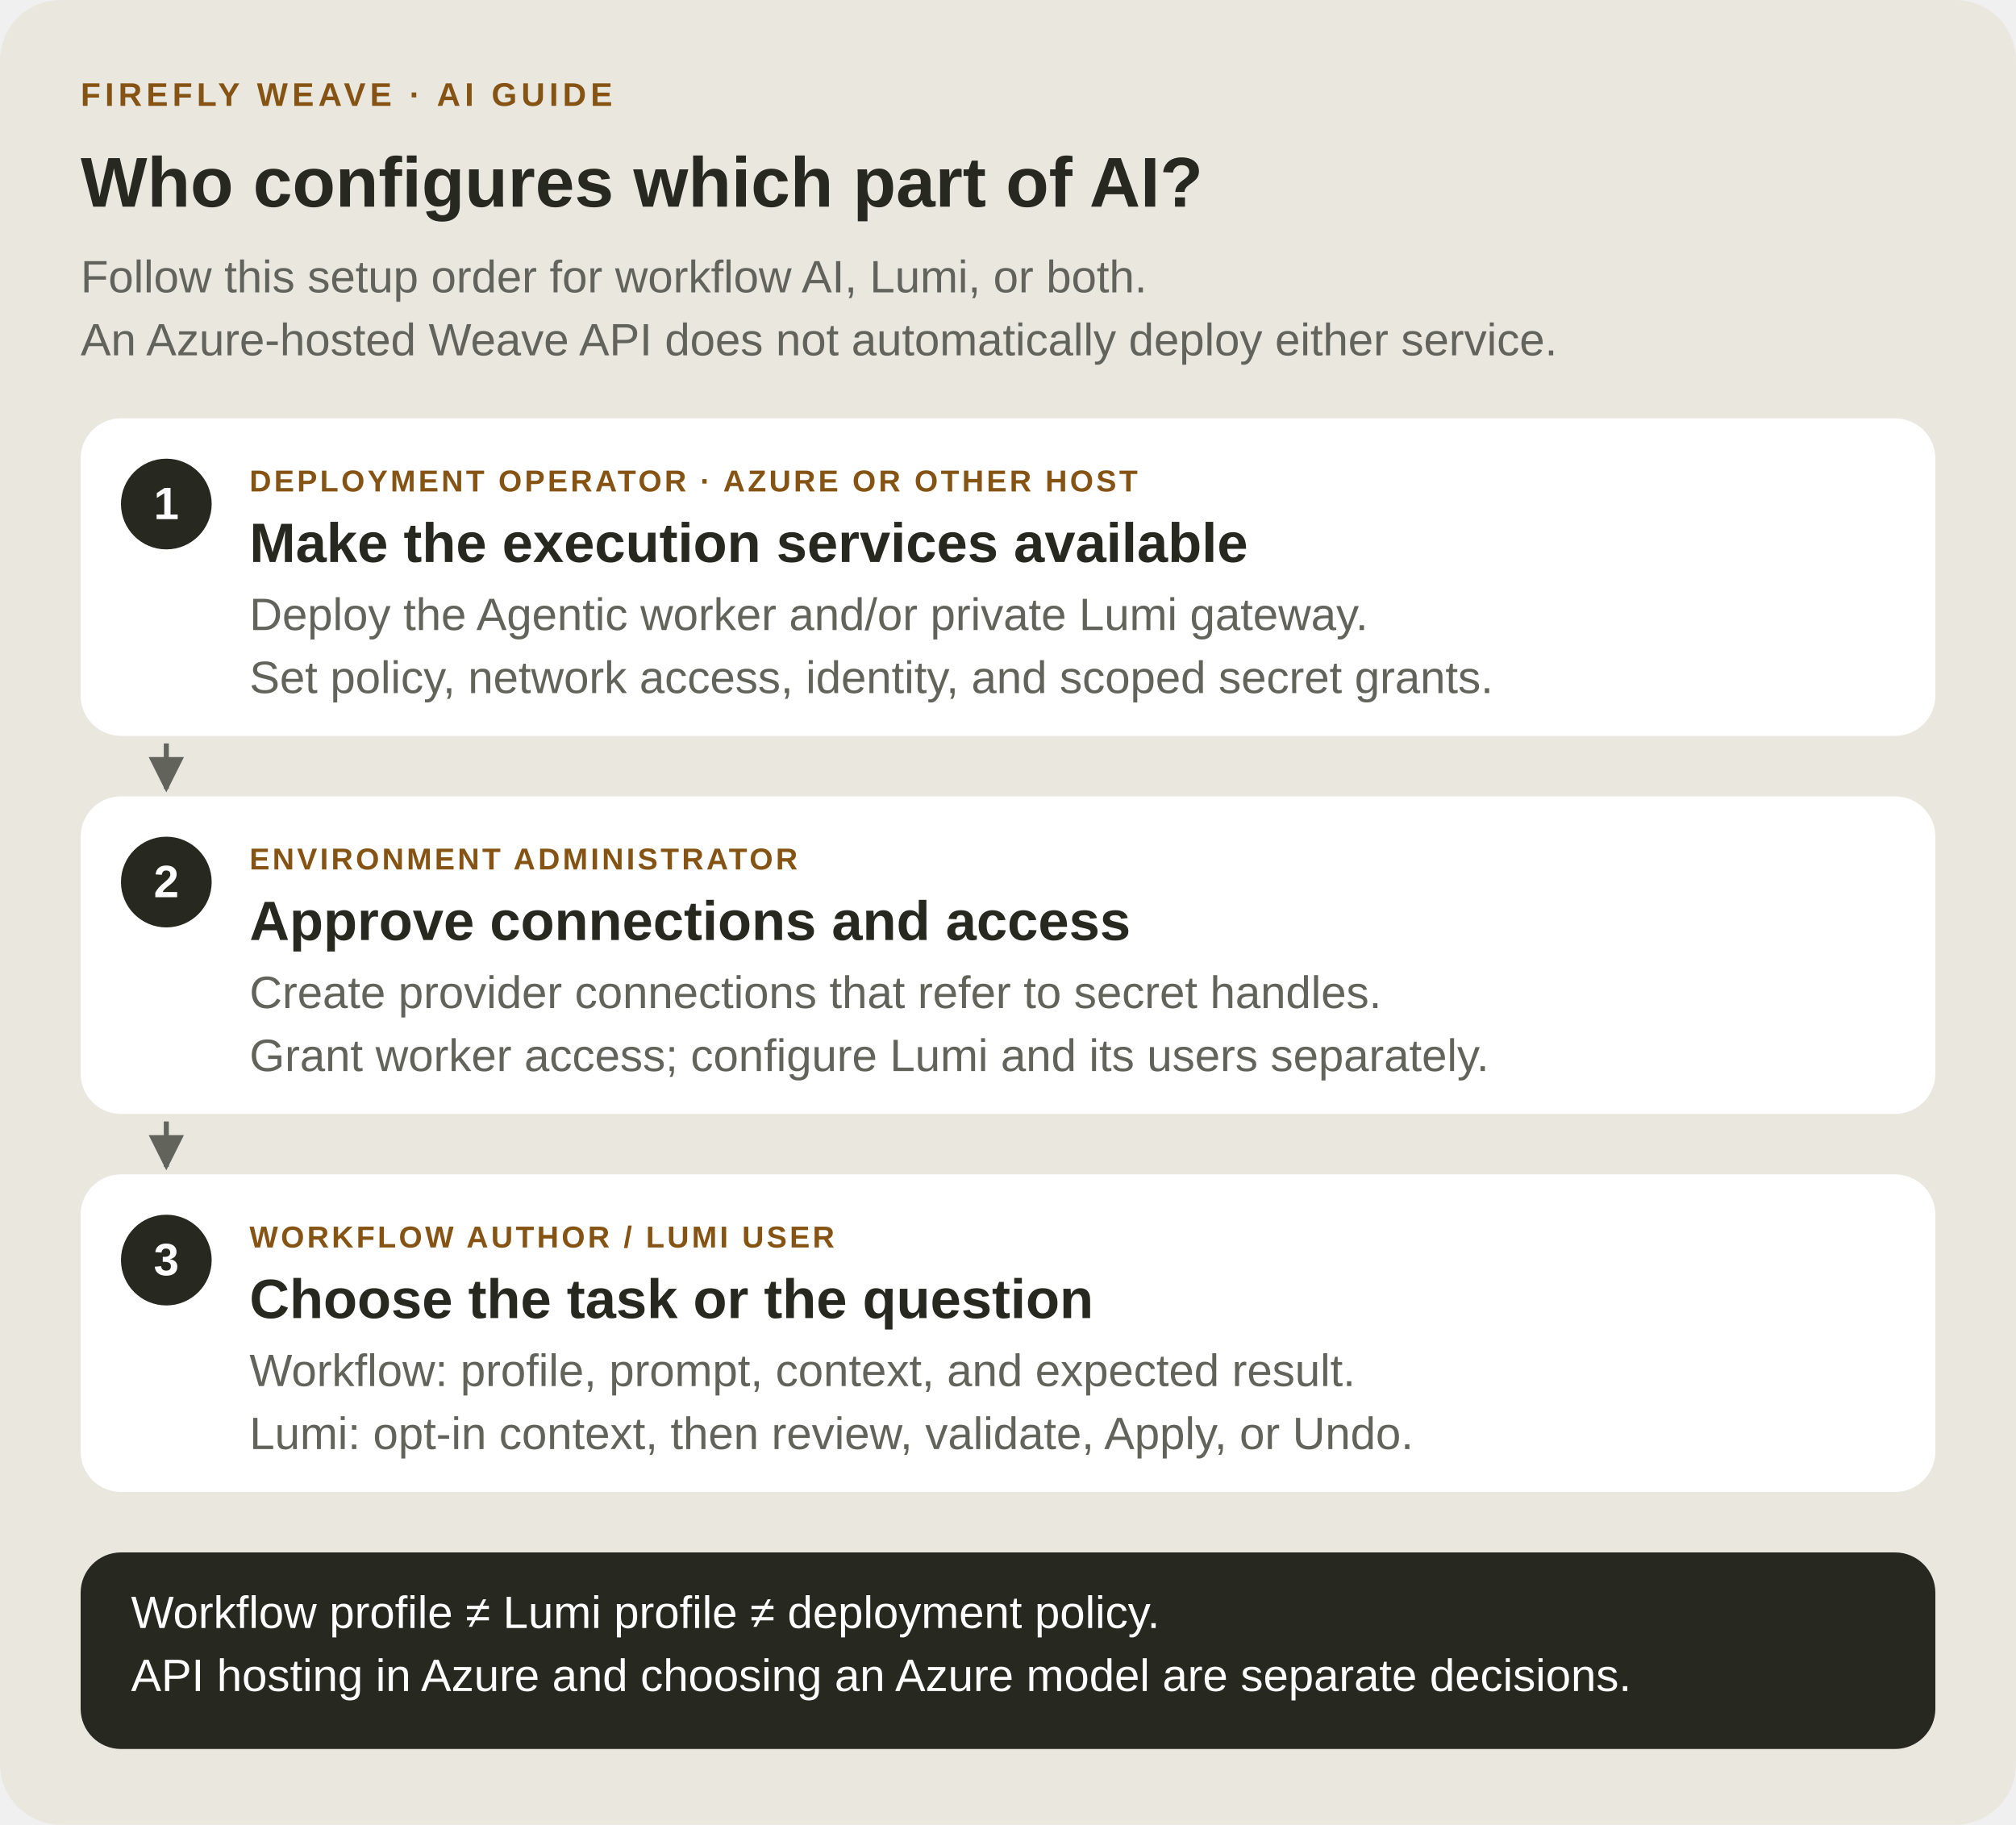
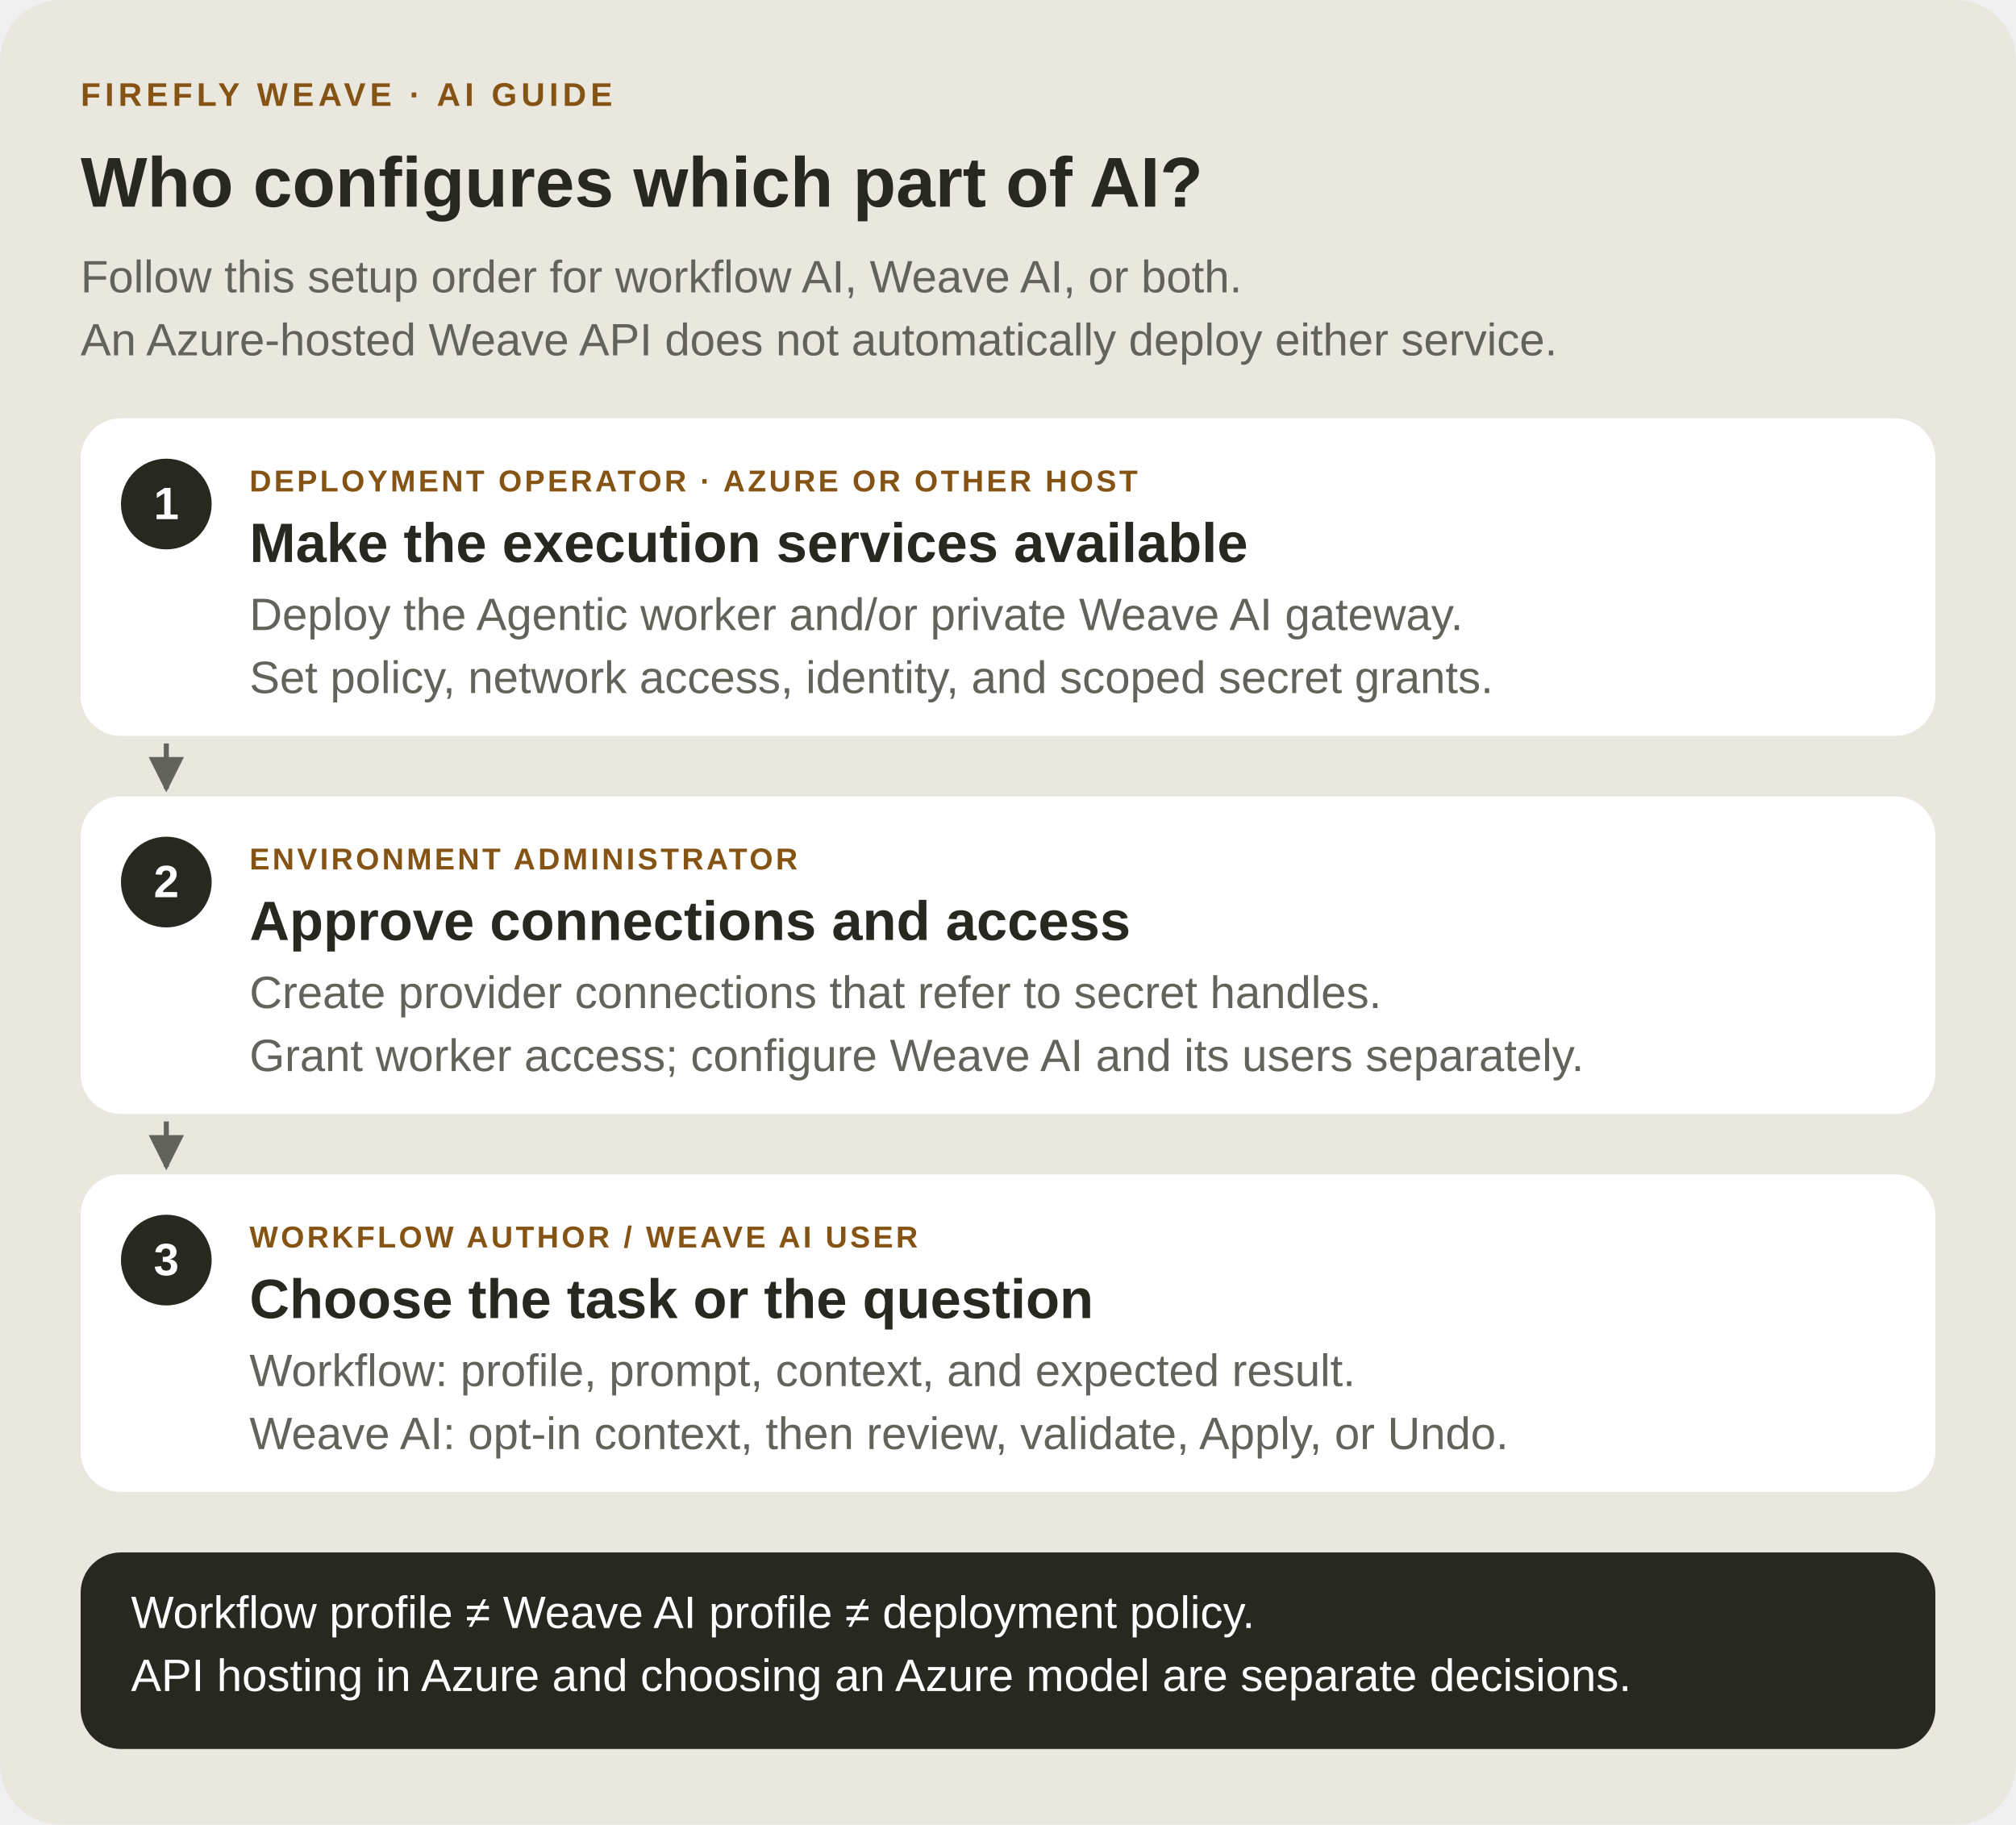
<svg xmlns="http://www.w3.org/2000/svg" viewBox="0 0 800 724" role="img" aria-labelledby="title description">
  <defs>
    <marker id="arrow" viewBox="0 0 10 10" refX="9" refY="5" markerWidth="7" markerHeight="7" orient="auto">
      <path d="M0 0L10 5L0 10Z" fill="#62645B" />
    </marker>
  </defs>
  <rect width="800" height="724" rx="24" fill="#EAE7DF" />
  <g font-family="Arial,Helvetica,sans-serif">
    <text x="32" y="42" font-size="13" font-weight="700" letter-spacing="1.7" fill="#855414">FIREFLY WEAVE · AI GUIDE</text>
    <text x="32" y="82" font-size="28" font-weight="700" fill="#272820">Who configures which part of AI?</text>
-     <text x="32" y="116" font-size="18" fill="#62645B">Follow this setup order for workflow AI, Lumi, or both.</text>
+     <text x="32" y="116" font-size="18" fill="#62645B">Follow this setup order for workflow AI, Weave AI, or both.</text>
    <text x="32" y="141" font-size="18" fill="#62645B">An Azure-hosted Weave API does not automatically deploy either service.</text>
    <rect x="32" y="166" width="736" height="126" rx="16" fill="white" />
    <circle cx="66" cy="200" r="18" fill="#272820" />
    <text x="66" y="206" text-anchor="middle" font-size="18" font-weight="700" fill="white">1</text>
    <text x="99" y="195" font-size="12" font-weight="700" letter-spacing="1.1" fill="#855414">DEPLOYMENT OPERATOR · AZURE OR OTHER HOST</text>
    <text x="99" y="223" font-size="22" font-weight="700" fill="#272820">Make the execution services available</text>
-     <text x="99" y="250" font-size="18" fill="#62645B">Deploy the Agentic worker and/or private Lumi gateway.</text>
+     <text x="99" y="250" font-size="18" fill="#62645B">Deploy the Agentic worker and/or private Weave AI gateway.</text>
    <text x="99" y="275" font-size="18" fill="#62645B">Set policy, network access, identity, and scoped secret grants.</text>
    <path d="M66 295v18" stroke="#62645B" stroke-width="2" marker-end="url(#arrow)" />
    <rect x="32" y="316" width="736" height="126" rx="16" fill="white" />
    <circle cx="66" cy="350" r="18" fill="#272820" />
    <text x="66" y="356" text-anchor="middle" font-size="18" font-weight="700" fill="white">2</text>
    <text x="99" y="345" font-size="12" font-weight="700" letter-spacing="1.1" fill="#855414">ENVIRONMENT ADMINISTRATOR</text>
    <text x="99" y="373" font-size="22" font-weight="700" fill="#272820">Approve connections and access</text>
    <text x="99" y="400" font-size="18" fill="#62645B">Create provider connections that refer to secret handles.</text>
-     <text x="99" y="425" font-size="18" fill="#62645B">Grant worker access; configure Lumi and its users separately.</text>
+     <text x="99" y="425" font-size="18" fill="#62645B">Grant worker access; configure Weave AI and its users separately.</text>
    <path d="M66 445v18" stroke="#62645B" stroke-width="2" marker-end="url(#arrow)" />
    <rect x="32" y="466" width="736" height="126" rx="16" fill="white" />
    <circle cx="66" cy="500" r="18" fill="#272820" />
    <text x="66" y="506" text-anchor="middle" font-size="18" font-weight="700" fill="white">3</text>
-     <text x="99" y="495" font-size="12" font-weight="700" letter-spacing="1.1" fill="#855414">WORKFLOW AUTHOR / LUMI USER</text>
+     <text x="99" y="495" font-size="12" font-weight="700" letter-spacing="1.1" fill="#855414">WORKFLOW AUTHOR / WEAVE AI USER</text>
    <text x="99" y="523" font-size="22" font-weight="700" fill="#272820">Choose the task or the question</text>
    <text x="99" y="550" font-size="18" fill="#62645B">Workflow: profile, prompt, context, and expected result.</text>
-     <text x="99" y="575" font-size="18" fill="#62645B">Lumi: opt-in context, then review, validate, Apply, or Undo.</text>
+     <text x="99" y="575" font-size="18" fill="#62645B">Weave AI: opt-in context, then review, validate, Apply, or Undo.</text>
    <rect x="32" y="616" width="736" height="78" rx="16" fill="#272820" />
-     <text x="52" y="646" font-size="18" fill="white">Workflow profile ≠ Lumi profile ≠ deployment policy.</text>
+     <text x="52" y="646" font-size="18" fill="white">Workflow profile ≠ Weave AI profile ≠ deployment policy.</text>
    <text x="52" y="671" font-size="18" fill="white">API hosting in Azure and choosing an Azure model are separate decisions.</text>
  </g>
</svg>
